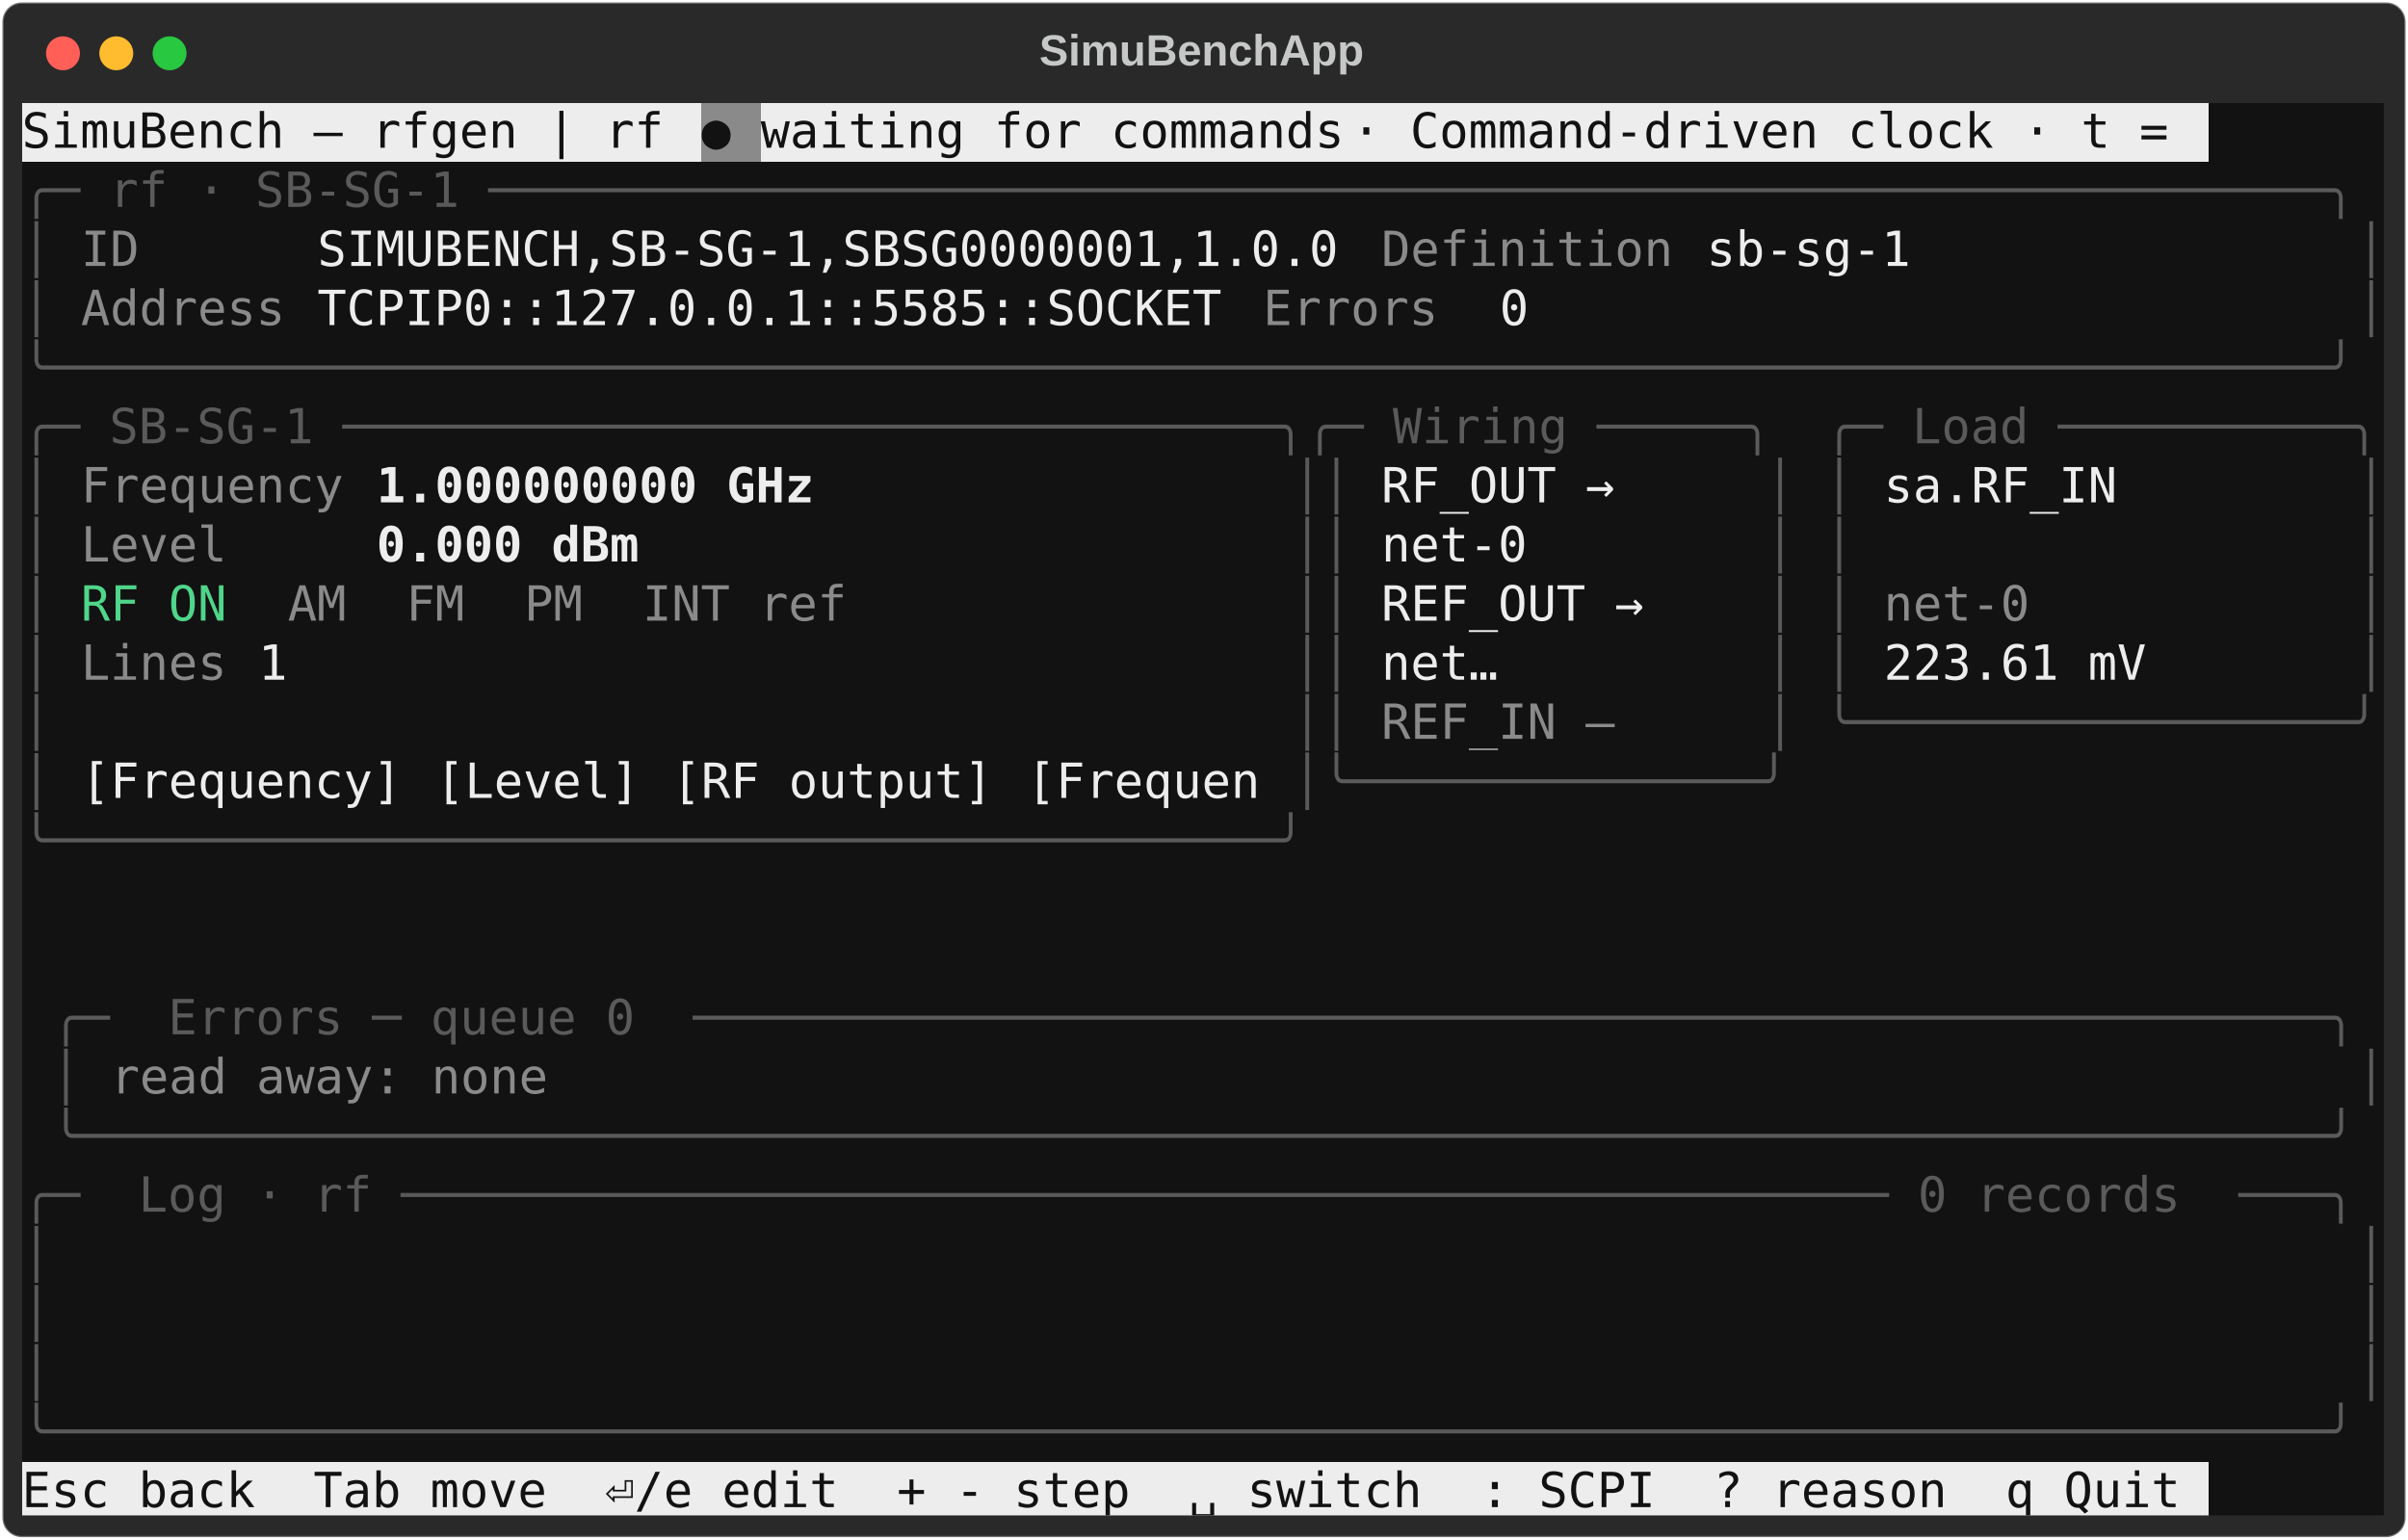
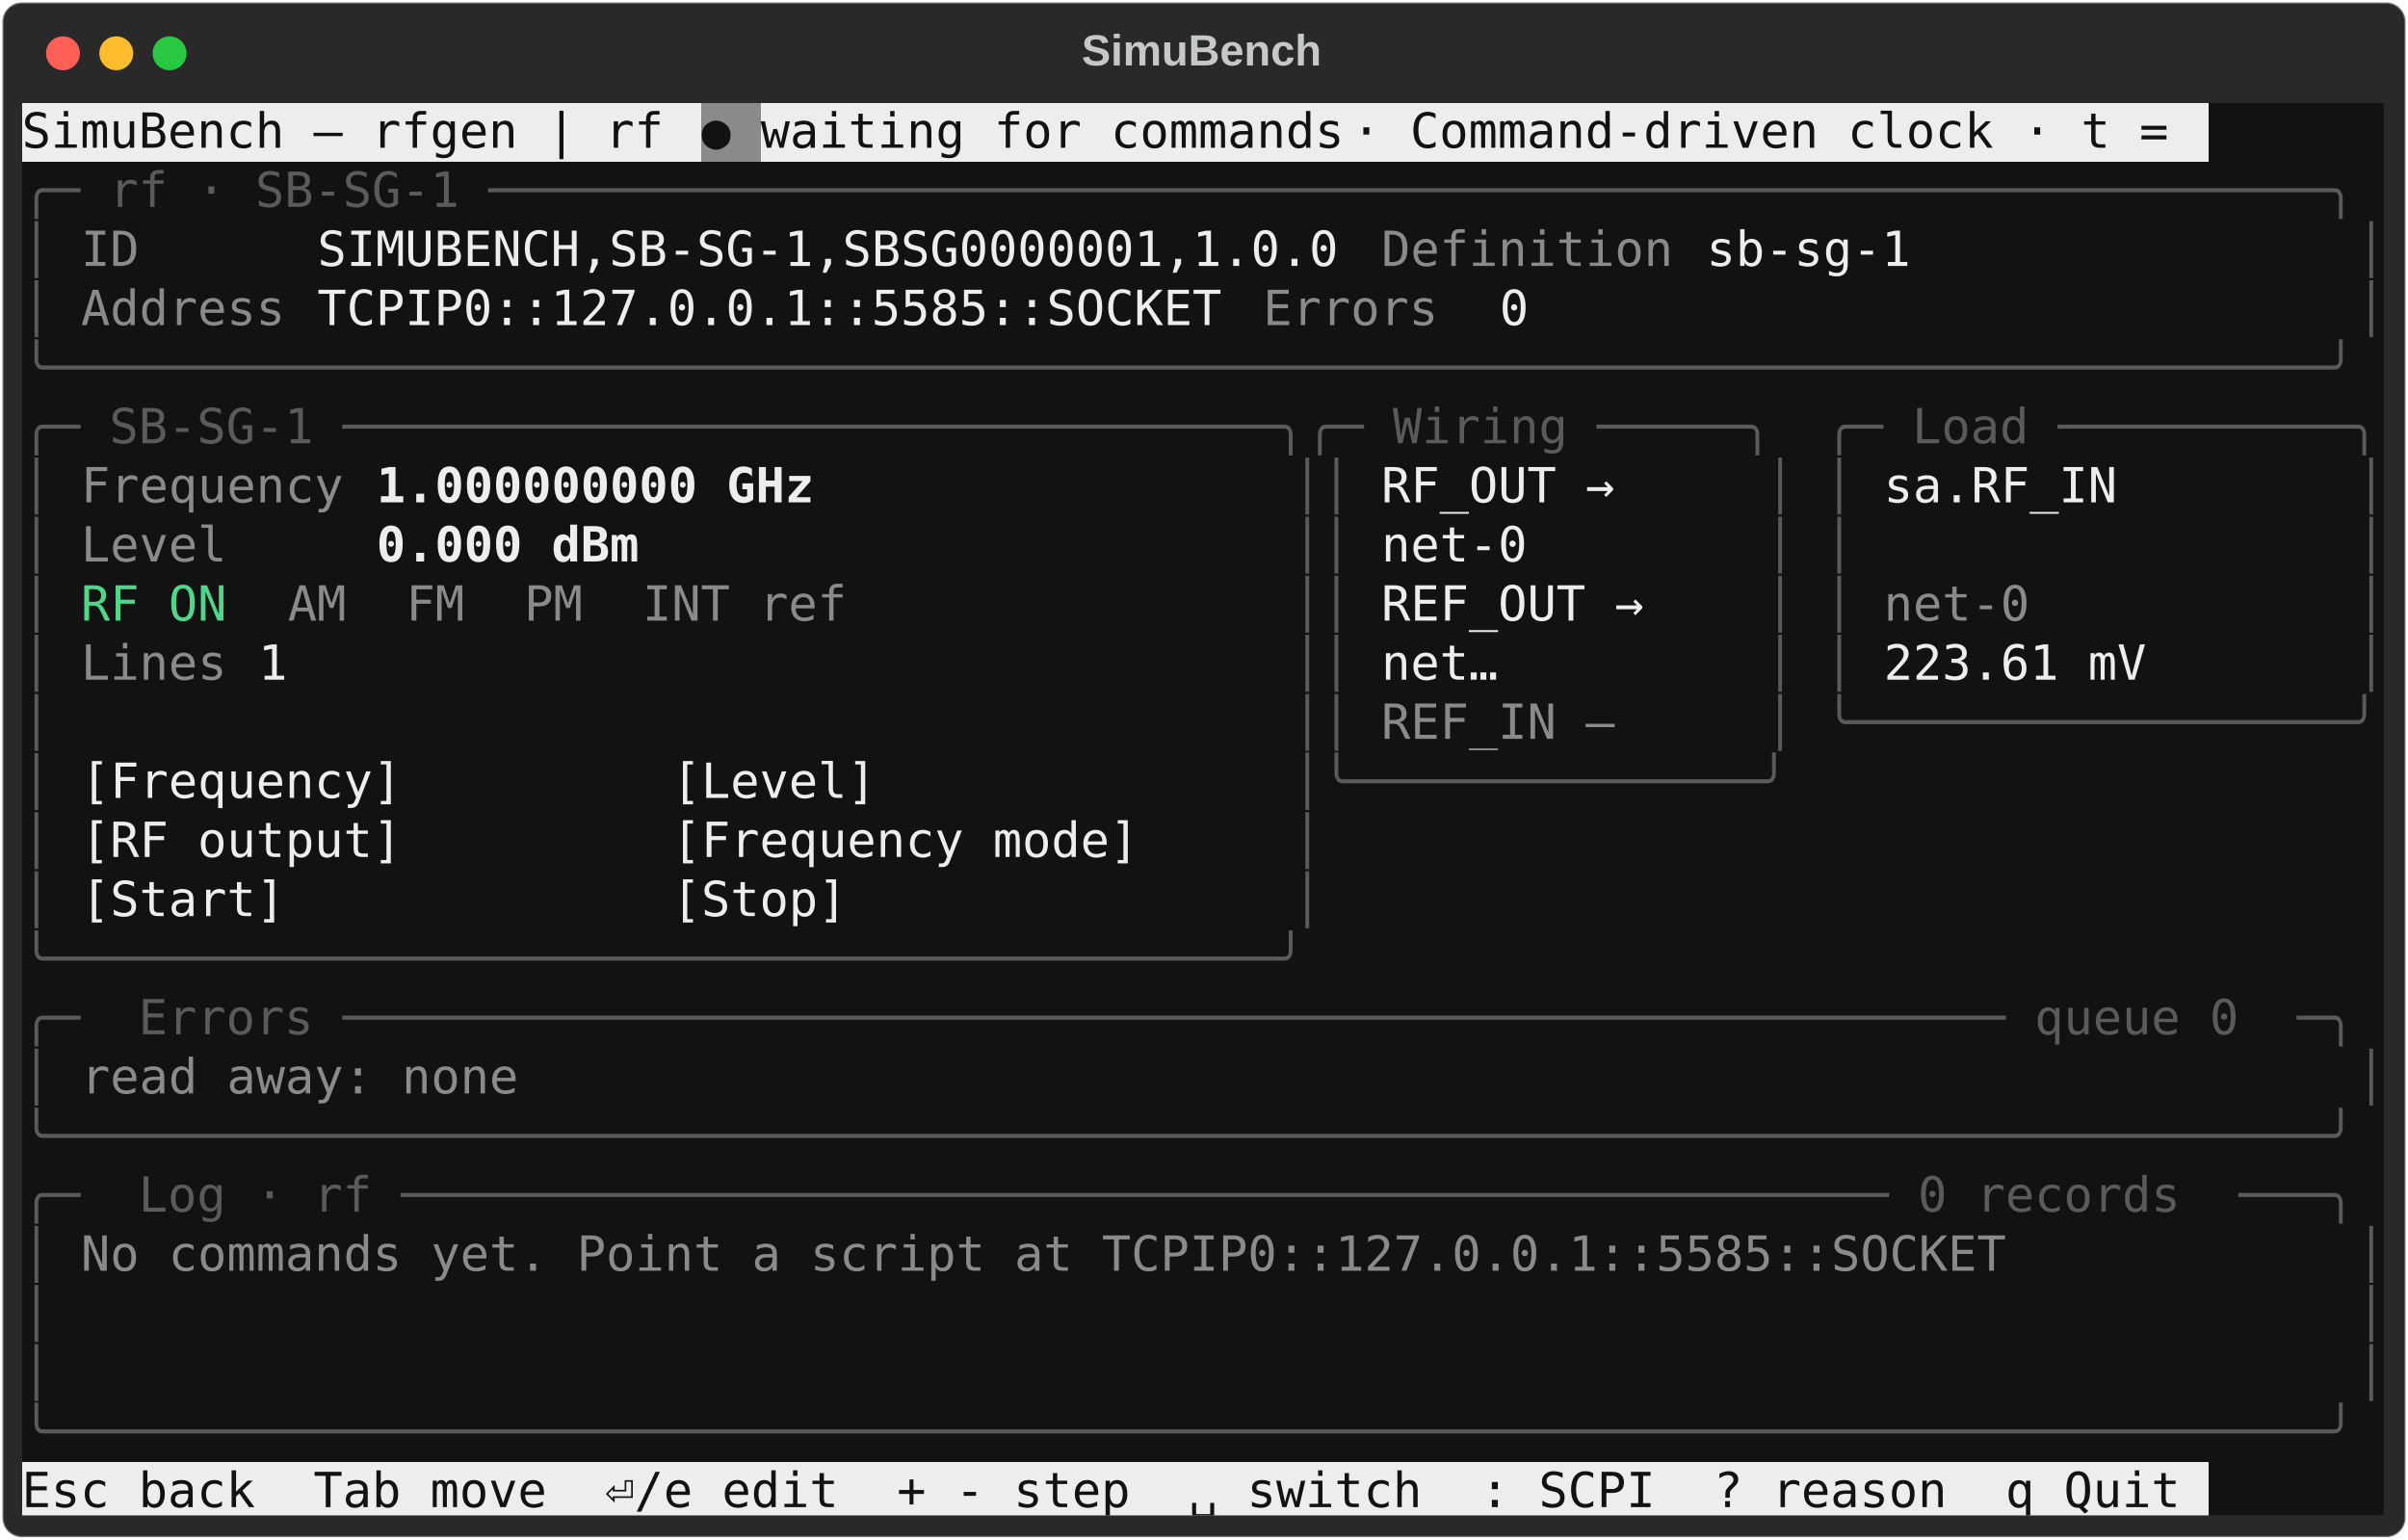
<svg xmlns="http://www.w3.org/2000/svg" class="rich-terminal" viewBox="0 0 994 635.6">
  <style>

    @font-face {
        font-family: "Fira Code";
        src: local("FiraCode-Regular"),
                url("https://cdnjs.cloudflare.com/ajax/libs/firacode/6.2.0/woff2/FiraCode-Regular.woff2") format("woff2"),
                url("https://cdnjs.cloudflare.com/ajax/libs/firacode/6.2.0/woff/FiraCode-Regular.woff") format("woff");
        font-style: normal;
        font-weight: 400;
    }
    @font-face {
        font-family: "Fira Code";
        src: local("FiraCode-Bold"),
                url("https://cdnjs.cloudflare.com/ajax/libs/firacode/6.2.0/woff2/FiraCode-Bold.woff2") format("woff2"),
                url("https://cdnjs.cloudflare.com/ajax/libs/firacode/6.2.0/woff/FiraCode-Bold.woff") format("woff");
        font-style: bold;
        font-weight: 700;
    }

    .terminal-matrix {
        font-family: Fira Code, monospace;
        font-size: 20px;
        line-height: 24.4px;
        font-variant-east-asian: full-width;
    }

    .terminal-title {
        font-size: 18px;
        font-weight: bold;
        font-family: arial;
    }

    .terminal-r1 { fill: #121212 }
.terminal-r2 { fill: #c5c8c6 }
.terminal-r3 { fill: #5a5a5a }
.terminal-r4 { fill: #8a8a8a }
.terminal-r5 { fill: #ededed }
.terminal-r6 { fill: #ededed;font-weight: bold }
.terminal-r7 { fill: #4fd68a }
    </style>
  <defs>
    <clipPath id="terminal-clip-terminal">
      <rect x="0" y="0" width="975.0" height="584.6" />
    </clipPath>
    <clipPath id="terminal-line-0">
      <rect x="0" y="1.5" width="976" height="24.65" />
    </clipPath>
    <clipPath id="terminal-line-1">
      <rect x="0" y="25.9" width="976" height="24.65" />
    </clipPath>
    <clipPath id="terminal-line-2">
      <rect x="0" y="50.3" width="976" height="24.65" />
    </clipPath>
    <clipPath id="terminal-line-3">
      <rect x="0" y="74.7" width="976" height="24.65" />
    </clipPath>
    <clipPath id="terminal-line-4">
      <rect x="0" y="99.1" width="976" height="24.65" />
    </clipPath>
    <clipPath id="terminal-line-5">
      <rect x="0" y="123.5" width="976" height="24.65" />
    </clipPath>
    <clipPath id="terminal-line-6">
      <rect x="0" y="147.9" width="976" height="24.65" />
    </clipPath>
    <clipPath id="terminal-line-7">
      <rect x="0" y="172.3" width="976" height="24.65" />
    </clipPath>
    <clipPath id="terminal-line-8">
      <rect x="0" y="196.7" width="976" height="24.65" />
    </clipPath>
    <clipPath id="terminal-line-9">
      <rect x="0" y="221.1" width="976" height="24.65" />
    </clipPath>
    <clipPath id="terminal-line-10">
      <rect x="0" y="245.5" width="976" height="24.65" />
    </clipPath>
    <clipPath id="terminal-line-11">
      <rect x="0" y="269.9" width="976" height="24.65" />
    </clipPath>
    <clipPath id="terminal-line-12">
      <rect x="0" y="294.3" width="976" height="24.65" />
    </clipPath>
    <clipPath id="terminal-line-13">
      <rect x="0" y="318.7" width="976" height="24.65" />
    </clipPath>
    <clipPath id="terminal-line-14">
      <rect x="0" y="343.1" width="976" height="24.65" />
    </clipPath>
    <clipPath id="terminal-line-15">
      <rect x="0" y="367.5" width="976" height="24.65" />
    </clipPath>
    <clipPath id="terminal-line-16">
      <rect x="0" y="391.9" width="976" height="24.65" />
    </clipPath>
    <clipPath id="terminal-line-17">
      <rect x="0" y="416.3" width="976" height="24.65" />
    </clipPath>
    <clipPath id="terminal-line-18">
      <rect x="0" y="440.7" width="976" height="24.65" />
    </clipPath>
    <clipPath id="terminal-line-19">
      <rect x="0" y="465.1" width="976" height="24.65" />
    </clipPath>
    <clipPath id="terminal-line-20">
      <rect x="0" y="489.5" width="976" height="24.65" />
    </clipPath>
    <clipPath id="terminal-line-21">
      <rect x="0" y="513.9" width="976" height="24.65" />
    </clipPath>
    <clipPath id="terminal-line-22">
      <rect x="0" y="538.3" width="976" height="24.65" />
    </clipPath>
  </defs>
  <rect fill="#292929" stroke="rgba(255,255,255,0.35)" stroke-width="1" x="1" y="1" width="992" height="633.6" rx="8" />
-   <text class="terminal-title" fill="#c5c8c6" text-anchor="middle" x="496" y="27">SimuBenchApp</text>
+   <text class="terminal-title" fill="#c5c8c6" text-anchor="middle" x="496" y="27">SimuBench</text>
  <g transform="translate(26,22)">
    <circle cx="0" cy="0" r="7" fill="#ff5f57" />
    <circle cx="22" cy="0" r="7" fill="#febc2e" />
    <circle cx="44" cy="0" r="7" fill="#28c840" />
  </g>
  <g transform="translate(9, 41)" clip-path="url(#terminal-clip-terminal)">
    <rect fill="#ededed" x="0" y="1.5" width="268.4" height="24.65" shape-rendering="crispEdges" />
    <rect fill="#ededed" x="268.4" y="1.5" width="12.2" height="24.65" shape-rendering="crispEdges" />
    <rect fill="#8a8a8a" x="280.6" y="1.5" width="24.4" height="24.65" shape-rendering="crispEdges" />
    <rect fill="#ededed" x="305" y="1.5" width="244" height="24.65" shape-rendering="crispEdges" />
    <rect fill="#ededed" x="549" y="1.5" width="353.8" height="24.65" shape-rendering="crispEdges" />
    <rect fill="#121212" x="902.8" y="1.5" width="73.2" height="24.65" shape-rendering="crispEdges" />
    <rect fill="#121212" x="0" y="25.9" width="976" height="24.65" shape-rendering="crispEdges" />
    <rect fill="#121212" x="0" y="50.3" width="12.2" height="24.65" shape-rendering="crispEdges" />
    <rect fill="#121212" x="12.2" y="50.3" width="12.2" height="24.65" shape-rendering="crispEdges" />
    <rect fill="#121212" x="24.4" y="50.3" width="97.6" height="24.65" shape-rendering="crispEdges" />
    <rect fill="#121212" x="122" y="50.3" width="439.2" height="24.65" shape-rendering="crispEdges" />
    <rect fill="#121212" x="561.2" y="50.3" width="134.2" height="24.65" shape-rendering="crispEdges" />
    <rect fill="#121212" x="695.4" y="50.3" width="256.2" height="24.65" shape-rendering="crispEdges" />
    <rect fill="#121212" x="951.6" y="50.3" width="12.2" height="24.65" shape-rendering="crispEdges" />
    <rect fill="#121212" x="963.8" y="50.3" width="12.2" height="24.65" shape-rendering="crispEdges" />
    <rect fill="#121212" x="0" y="74.7" width="12.2" height="24.65" shape-rendering="crispEdges" />
    <rect fill="#121212" x="12.2" y="74.7" width="12.2" height="24.65" shape-rendering="crispEdges" />
    <rect fill="#121212" x="24.4" y="74.7" width="97.6" height="24.65" shape-rendering="crispEdges" />
    <rect fill="#121212" x="122" y="74.7" width="390.4" height="24.65" shape-rendering="crispEdges" />
    <rect fill="#121212" x="512.4" y="74.7" width="97.6" height="24.65" shape-rendering="crispEdges" />
    <rect fill="#121212" x="610" y="74.7" width="341.6" height="24.65" shape-rendering="crispEdges" />
    <rect fill="#121212" x="951.6" y="74.7" width="12.2" height="24.65" shape-rendering="crispEdges" />
    <rect fill="#121212" x="963.8" y="74.7" width="12.2" height="24.65" shape-rendering="crispEdges" />
    <rect fill="#121212" x="0" y="99.1" width="976" height="24.65" shape-rendering="crispEdges" />
    <rect fill="#121212" x="0" y="123.5" width="732" height="24.65" shape-rendering="crispEdges" />
    <rect fill="#121212" x="732" y="123.5" width="12.2" height="24.65" shape-rendering="crispEdges" />
    <rect fill="#121212" x="744.2" y="123.5" width="231.8" height="24.65" shape-rendering="crispEdges" />
    <rect fill="#121212" x="0" y="147.9" width="12.2" height="24.65" shape-rendering="crispEdges" />
    <rect fill="#121212" x="12.2" y="147.9" width="12.2" height="24.65" shape-rendering="crispEdges" />
    <rect fill="#121212" x="24.4" y="147.9" width="122" height="24.65" shape-rendering="crispEdges" />
    <rect fill="#121212" x="146.4" y="147.9" width="183" height="24.65" shape-rendering="crispEdges" />
    <rect fill="#121212" x="329.4" y="147.9" width="183" height="24.65" shape-rendering="crispEdges" />
    <rect fill="#121212" x="512.4" y="147.9" width="12.2" height="24.65" shape-rendering="crispEdges" />
    <rect fill="#121212" x="524.6" y="147.9" width="24.4" height="24.65" shape-rendering="crispEdges" />
    <rect fill="#121212" x="549" y="147.9" width="12.2" height="24.65" shape-rendering="crispEdges" />
    <rect fill="#121212" x="561.2" y="147.9" width="97.6" height="24.65" shape-rendering="crispEdges" />
    <rect fill="#121212" x="658.8" y="147.9" width="61" height="24.65" shape-rendering="crispEdges" />
    <rect fill="#121212" x="719.8" y="147.9" width="12.2" height="24.65" shape-rendering="crispEdges" />
    <rect fill="#121212" x="732" y="147.9" width="12.2" height="24.65" shape-rendering="crispEdges" />
    <rect fill="#121212" x="744.2" y="147.9" width="12.2" height="24.65" shape-rendering="crispEdges" />
    <rect fill="#121212" x="756.4" y="147.9" width="12.2" height="24.65" shape-rendering="crispEdges" />
    <rect fill="#121212" x="768.6" y="147.9" width="170.8" height="24.65" shape-rendering="crispEdges" />
    <rect fill="#121212" x="939.4" y="147.9" width="24.4" height="24.65" shape-rendering="crispEdges" />
    <rect fill="#121212" x="963.8" y="147.9" width="12.2" height="24.65" shape-rendering="crispEdges" />
    <rect fill="#121212" x="0" y="172.3" width="12.2" height="24.65" shape-rendering="crispEdges" />
    <rect fill="#121212" x="12.2" y="172.3" width="12.2" height="24.65" shape-rendering="crispEdges" />
    <rect fill="#121212" x="24.4" y="172.3" width="122" height="24.65" shape-rendering="crispEdges" />
    <rect fill="#121212" x="146.4" y="172.3" width="109.8" height="24.65" shape-rendering="crispEdges" />
    <rect fill="#121212" x="256.2" y="172.3" width="256.2" height="24.65" shape-rendering="crispEdges" />
    <rect fill="#121212" x="512.4" y="172.3" width="12.2" height="24.65" shape-rendering="crispEdges" />
    <rect fill="#121212" x="524.6" y="172.3" width="24.4" height="24.65" shape-rendering="crispEdges" />
    <rect fill="#121212" x="549" y="172.3" width="12.2" height="24.65" shape-rendering="crispEdges" />
    <rect fill="#121212" x="561.2" y="172.3" width="61" height="24.65" shape-rendering="crispEdges" />
    <rect fill="#121212" x="622.2" y="172.3" width="97.6" height="24.65" shape-rendering="crispEdges" />
    <rect fill="#121212" x="719.8" y="172.3" width="12.2" height="24.65" shape-rendering="crispEdges" />
    <rect fill="#121212" x="732" y="172.3" width="12.2" height="24.65" shape-rendering="crispEdges" />
    <rect fill="#121212" x="744.2" y="172.3" width="12.2" height="24.65" shape-rendering="crispEdges" />
    <rect fill="#121212" x="756.4" y="172.3" width="12.2" height="24.65" shape-rendering="crispEdges" />
    <rect fill="#121212" x="768.6" y="172.3" width="170.8" height="24.65" shape-rendering="crispEdges" />
    <rect fill="#121212" x="939.4" y="172.3" width="24.4" height="24.65" shape-rendering="crispEdges" />
    <rect fill="#121212" x="963.8" y="172.3" width="12.2" height="24.65" shape-rendering="crispEdges" />
    <rect fill="#121212" x="0" y="196.7" width="12.2" height="24.65" shape-rendering="crispEdges" />
    <rect fill="#121212" x="12.2" y="196.7" width="12.2" height="24.65" shape-rendering="crispEdges" />
    <rect fill="#121212" x="24.4" y="196.7" width="61" height="24.65" shape-rendering="crispEdges" />
    <rect fill="#121212" x="85.4" y="196.7" width="24.4" height="24.65" shape-rendering="crispEdges" />
    <rect fill="#121212" x="109.8" y="196.7" width="24.4" height="24.65" shape-rendering="crispEdges" />
    <rect fill="#121212" x="134.2" y="196.7" width="24.4" height="24.65" shape-rendering="crispEdges" />
    <rect fill="#121212" x="158.6" y="196.7" width="24.4" height="24.65" shape-rendering="crispEdges" />
    <rect fill="#121212" x="183" y="196.7" width="24.4" height="24.65" shape-rendering="crispEdges" />
    <rect fill="#121212" x="207.4" y="196.7" width="24.4" height="24.65" shape-rendering="crispEdges" />
    <rect fill="#121212" x="231.8" y="196.7" width="24.4" height="24.65" shape-rendering="crispEdges" />
    <rect fill="#121212" x="256.2" y="196.7" width="85.4" height="24.65" shape-rendering="crispEdges" />
    <rect fill="#121212" x="341.6" y="196.7" width="170.8" height="24.65" shape-rendering="crispEdges" />
    <rect fill="#121212" x="512.4" y="196.7" width="12.2" height="24.65" shape-rendering="crispEdges" />
    <rect fill="#121212" x="524.6" y="196.7" width="24.4" height="24.65" shape-rendering="crispEdges" />
    <rect fill="#121212" x="549" y="196.7" width="12.2" height="24.65" shape-rendering="crispEdges" />
    <rect fill="#121212" x="561.2" y="196.7" width="109.8" height="24.65" shape-rendering="crispEdges" />
    <rect fill="#121212" x="671" y="196.7" width="48.8" height="24.65" shape-rendering="crispEdges" />
    <rect fill="#121212" x="719.8" y="196.7" width="12.2" height="24.65" shape-rendering="crispEdges" />
    <rect fill="#121212" x="732" y="196.7" width="12.2" height="24.65" shape-rendering="crispEdges" />
    <rect fill="#121212" x="744.2" y="196.7" width="12.2" height="24.65" shape-rendering="crispEdges" />
    <rect fill="#121212" x="756.4" y="196.7" width="12.2" height="24.65" shape-rendering="crispEdges" />
    <rect fill="#121212" x="768.6" y="196.7" width="61" height="24.65" shape-rendering="crispEdges" />
    <rect fill="#121212" x="829.6" y="196.7" width="109.8" height="24.65" shape-rendering="crispEdges" />
    <rect fill="#121212" x="939.4" y="196.7" width="24.4" height="24.65" shape-rendering="crispEdges" />
    <rect fill="#121212" x="963.8" y="196.7" width="12.2" height="24.65" shape-rendering="crispEdges" />
    <rect fill="#121212" x="0" y="221.1" width="12.2" height="24.65" shape-rendering="crispEdges" />
    <rect fill="#121212" x="12.2" y="221.1" width="12.2" height="24.65" shape-rendering="crispEdges" />
    <rect fill="#121212" x="24.4" y="221.1" width="73.2" height="24.65" shape-rendering="crispEdges" />
    <rect fill="#121212" x="97.6" y="221.1" width="414.8" height="24.65" shape-rendering="crispEdges" />
    <rect fill="#121212" x="512.4" y="221.1" width="12.2" height="24.65" shape-rendering="crispEdges" />
    <rect fill="#121212" x="524.6" y="221.1" width="24.4" height="24.65" shape-rendering="crispEdges" />
    <rect fill="#121212" x="549" y="221.1" width="12.2" height="24.65" shape-rendering="crispEdges" />
    <rect fill="#121212" x="561.2" y="221.1" width="48.8" height="24.65" shape-rendering="crispEdges" />
    <rect fill="#121212" x="610" y="221.1" width="109.8" height="24.65" shape-rendering="crispEdges" />
    <rect fill="#121212" x="719.8" y="221.1" width="12.2" height="24.65" shape-rendering="crispEdges" />
    <rect fill="#121212" x="732" y="221.1" width="12.2" height="24.65" shape-rendering="crispEdges" />
    <rect fill="#121212" x="744.2" y="221.1" width="12.2" height="24.65" shape-rendering="crispEdges" />
    <rect fill="#121212" x="756.4" y="221.1" width="12.2" height="24.65" shape-rendering="crispEdges" />
    <rect fill="#121212" x="768.6" y="221.1" width="170.8" height="24.65" shape-rendering="crispEdges" />
    <rect fill="#121212" x="939.4" y="221.1" width="24.4" height="24.65" shape-rendering="crispEdges" />
    <rect fill="#121212" x="963.8" y="221.1" width="12.2" height="24.65" shape-rendering="crispEdges" />
    <rect fill="#121212" x="0" y="245.5" width="12.2" height="24.65" shape-rendering="crispEdges" />
    <rect fill="#121212" x="12.2" y="245.5" width="12.2" height="24.65" shape-rendering="crispEdges" />
    <rect fill="#121212" x="24.4" y="245.5" width="488" height="24.65" shape-rendering="crispEdges" />
    <rect fill="#121212" x="512.4" y="245.5" width="12.2" height="24.65" shape-rendering="crispEdges" />
    <rect fill="#121212" x="524.6" y="245.5" width="24.4" height="24.65" shape-rendering="crispEdges" />
    <rect fill="#121212" x="549" y="245.5" width="12.2" height="24.65" shape-rendering="crispEdges" />
    <rect fill="#121212" x="561.2" y="245.5" width="97.6" height="24.65" shape-rendering="crispEdges" />
    <rect fill="#121212" x="658.8" y="245.5" width="48.8" height="24.65" shape-rendering="crispEdges" />
    <rect fill="#121212" x="707.6" y="245.5" width="12.2" height="24.65" shape-rendering="crispEdges" />
    <rect fill="#121212" x="719.8" y="245.5" width="12.2" height="24.65" shape-rendering="crispEdges" />
    <rect fill="#121212" x="732" y="245.5" width="12.2" height="24.65" shape-rendering="crispEdges" />
    <rect fill="#121212" x="744.2" y="245.5" width="231.8" height="24.65" shape-rendering="crispEdges" />
    <rect fill="#121212" x="0" y="269.9" width="12.2" height="24.65" shape-rendering="crispEdges" />
    <rect fill="#121212" x="12.2" y="269.9" width="12.2" height="24.65" shape-rendering="crispEdges" />
    <rect fill="#121212" x="24.4" y="269.9" width="134.2" height="24.65" shape-rendering="crispEdges" />
-     <rect fill="#121212" x="158.6" y="269.9" width="12.2" height="24.65" shape-rendering="crispEdges" />
-     <rect fill="#121212" x="170.8" y="269.9" width="85.4" height="24.65" shape-rendering="crispEdges" />
-     <rect fill="#121212" x="256.2" y="269.9" width="12.2" height="24.65" shape-rendering="crispEdges" />
-     <rect fill="#121212" x="268.4" y="269.9" width="134.2" height="24.65" shape-rendering="crispEdges" />
-     <rect fill="#121212" x="402.6" y="269.9" width="12.2" height="24.65" shape-rendering="crispEdges" />
-     <rect fill="#121212" x="414.8" y="269.9" width="97.6" height="24.65" shape-rendering="crispEdges" />
-     <rect fill="#121212" x="512.4" y="269.9" width="12.2" height="24.65" shape-rendering="crispEdges" />
+     <rect fill="#121212" x="158.6" y="269.9" width="109.8" height="24.65" shape-rendering="crispEdges" />
+     <rect fill="#121212" x="268.4" y="269.9" width="85.4" height="24.65" shape-rendering="crispEdges" />
+     <rect fill="#121212" x="353.8" y="269.9" width="170.8" height="24.65" shape-rendering="crispEdges" />
    <rect fill="#121212" x="524.6" y="269.9" width="207.4" height="24.65" shape-rendering="crispEdges" />
    <rect fill="#121212" x="732" y="269.9" width="244" height="24.65" shape-rendering="crispEdges" />
-     <rect fill="#121212" x="0" y="294.3" width="536.8" height="24.65" shape-rendering="crispEdges" />
+     <rect fill="#121212" x="0" y="294.3" width="12.2" height="24.65" shape-rendering="crispEdges" />
+     <rect fill="#121212" x="12.2" y="294.3" width="12.2" height="24.65" shape-rendering="crispEdges" />
+     <rect fill="#121212" x="24.4" y="294.3" width="134.2" height="24.65" shape-rendering="crispEdges" />
+     <rect fill="#121212" x="158.6" y="294.3" width="109.8" height="24.65" shape-rendering="crispEdges" />
+     <rect fill="#121212" x="268.4" y="294.3" width="195.2" height="24.65" shape-rendering="crispEdges" />
+     <rect fill="#121212" x="463.6" y="294.3" width="61" height="24.65" shape-rendering="crispEdges" />
+     <rect fill="#121212" x="524.6" y="294.3" width="12.2" height="24.65" shape-rendering="crispEdges" />
    <rect fill="#121212" x="536.8" y="294.3" width="439.2" height="24.65" shape-rendering="crispEdges" />
-     <rect fill="#121212" x="0" y="318.7" width="976" height="24.65" shape-rendering="crispEdges" />
-     <rect fill="#121212" x="0" y="343.1" width="976" height="24.65" shape-rendering="crispEdges" />
-     <rect fill="#121212" x="0" y="367.5" width="12.2" height="24.65" shape-rendering="crispEdges" />
-     <rect fill="#121212" x="12.2" y="367.5" width="963.8" height="24.65" shape-rendering="crispEdges" />
+     <rect fill="#121212" x="0" y="318.7" width="12.2" height="24.65" shape-rendering="crispEdges" />
+     <rect fill="#121212" x="12.2" y="318.7" width="12.2" height="24.65" shape-rendering="crispEdges" />
+     <rect fill="#121212" x="24.4" y="318.7" width="85.4" height="24.65" shape-rendering="crispEdges" />
+     <rect fill="#121212" x="109.8" y="318.7" width="158.6" height="24.65" shape-rendering="crispEdges" />
+     <rect fill="#121212" x="268.4" y="318.7" width="73.2" height="24.65" shape-rendering="crispEdges" />
+     <rect fill="#121212" x="341.6" y="318.7" width="183" height="24.65" shape-rendering="crispEdges" />
+     <rect fill="#121212" x="524.6" y="318.7" width="12.2" height="24.65" shape-rendering="crispEdges" />
+     <rect fill="#121212" x="536.8" y="318.7" width="439.2" height="24.65" shape-rendering="crispEdges" />
+     <rect fill="#121212" x="0" y="343.1" width="536.8" height="24.65" shape-rendering="crispEdges" />
+     <rect fill="#121212" x="536.8" y="343.1" width="439.2" height="24.65" shape-rendering="crispEdges" />
+     <rect fill="#121212" x="0" y="367.5" width="976" height="24.65" shape-rendering="crispEdges" />
    <rect fill="#121212" x="0" y="391.9" width="12.2" height="24.65" shape-rendering="crispEdges" />
    <rect fill="#121212" x="12.2" y="391.9" width="12.2" height="24.65" shape-rendering="crispEdges" />
-     <rect fill="#121212" x="24.4" y="391.9" width="12.2" height="24.65" shape-rendering="crispEdges" />
-     <rect fill="#121212" x="36.6" y="391.9" width="183" height="24.65" shape-rendering="crispEdges" />
-     <rect fill="#121212" x="219.6" y="391.9" width="61" height="24.65" shape-rendering="crispEdges" />
-     <rect fill="#121212" x="280.6" y="391.9" width="683.2" height="24.65" shape-rendering="crispEdges" />
+     <rect fill="#121212" x="24.4" y="391.9" width="183" height="24.65" shape-rendering="crispEdges" />
+     <rect fill="#121212" x="207.4" y="391.9" width="744.2" height="24.65" shape-rendering="crispEdges" />
+     <rect fill="#121212" x="951.6" y="391.9" width="12.2" height="24.65" shape-rendering="crispEdges" />
    <rect fill="#121212" x="963.8" y="391.9" width="12.2" height="24.65" shape-rendering="crispEdges" />
-     <rect fill="#121212" x="0" y="416.3" width="12.2" height="24.65" shape-rendering="crispEdges" />
-     <rect fill="#121212" x="12.2" y="416.3" width="963.8" height="24.65" shape-rendering="crispEdges" />
+     <rect fill="#121212" x="0" y="416.3" width="976" height="24.65" shape-rendering="crispEdges" />
    <rect fill="#121212" x="0" y="440.7" width="976" height="24.65" shape-rendering="crispEdges" />
    <rect fill="#121212" x="0" y="465.1" width="12.2" height="24.65" shape-rendering="crispEdges" />
    <rect fill="#121212" x="12.2" y="465.1" width="12.2" height="24.65" shape-rendering="crispEdges" />
-     <rect fill="#121212" x="24.4" y="465.1" width="0" height="24.65" shape-rendering="crispEdges" />
-     <rect fill="#121212" x="24.4" y="465.1" width="939.4" height="24.65" shape-rendering="crispEdges" />
+     <rect fill="#121212" x="24.4" y="465.1" width="805.2" height="24.65" shape-rendering="crispEdges" />
+     <rect fill="#121212" x="829.6" y="465.1" width="134.2" height="24.65" shape-rendering="crispEdges" />
    <rect fill="#121212" x="963.8" y="465.1" width="12.2" height="24.65" shape-rendering="crispEdges" />
    <rect fill="#121212" x="0" y="489.5" width="12.2" height="24.65" shape-rendering="crispEdges" />
    <rect fill="#121212" x="12.2" y="489.5" width="951.6" height="24.65" shape-rendering="crispEdges" />
    <rect fill="#121212" x="963.8" y="489.5" width="12.2" height="24.65" shape-rendering="crispEdges" />
    <rect fill="#121212" x="0" y="513.9" width="12.2" height="24.65" shape-rendering="crispEdges" />
    <rect fill="#121212" x="12.2" y="513.9" width="951.6" height="24.65" shape-rendering="crispEdges" />
    <rect fill="#121212" x="963.8" y="513.9" width="12.2" height="24.65" shape-rendering="crispEdges" />
    <rect fill="#121212" x="0" y="538.3" width="976" height="24.65" shape-rendering="crispEdges" />
    <rect fill="#ededed" x="0" y="562.7" width="902.8" height="24.65" shape-rendering="crispEdges" />
    <rect fill="#121212" x="902.8" y="562.7" width="73.2" height="24.65" shape-rendering="crispEdges" />
    <g class="terminal-matrix">
      <text class="terminal-r1" x="0" y="20" textLength="268.4" clip-path="url(#terminal-line-0)">SimuBench — rfgen | rf</text>
      <text class="terminal-r1" x="280.6" y="20" textLength="24.4" clip-path="url(#terminal-line-0)">● </text>
      <text class="terminal-r1" x="305" y="20" textLength="244" clip-path="url(#terminal-line-0)">waiting for commands</text>
      <text class="terminal-r1" x="549" y="20" textLength="353.8" clip-path="url(#terminal-line-0)"> · Command-driven clock · t =</text>
      <text class="terminal-r2" x="976" y="20" textLength="12.2" clip-path="url(#terminal-line-0)">
</text>
      <text class="terminal-r3" x="0" y="44.4" textLength="976" clip-path="url(#terminal-line-1)">╭─ rf · SB-SG-1 ───────────────────────────────────────────────────────────────╮</text>
      <text class="terminal-r2" x="976" y="44.4" textLength="12.2" clip-path="url(#terminal-line-1)">
</text>
      <text class="terminal-r3" x="0" y="68.8" textLength="12.2" clip-path="url(#terminal-line-2)">│</text>
      <text class="terminal-r4" x="24.4" y="68.8" textLength="97.6" clip-path="url(#terminal-line-2)">ID      </text>
      <text class="terminal-r5" x="122" y="68.8" textLength="439.2" clip-path="url(#terminal-line-2)">SIMUBENCH,SB-SG-1,SBSG0000001,1.0.0 </text>
      <text class="terminal-r4" x="561.2" y="68.8" textLength="134.2" clip-path="url(#terminal-line-2)">Definition </text>
      <text class="terminal-r5" x="695.4" y="68.8" textLength="256.2" clip-path="url(#terminal-line-2)">sb-sg-1              </text>
      <text class="terminal-r3" x="963.8" y="68.8" textLength="12.2" clip-path="url(#terminal-line-2)">│</text>
      <text class="terminal-r2" x="976" y="68.8" textLength="12.2" clip-path="url(#terminal-line-2)">
</text>
      <text class="terminal-r3" x="0" y="93.2" textLength="12.2" clip-path="url(#terminal-line-3)">│</text>
      <text class="terminal-r4" x="24.4" y="93.2" textLength="97.6" clip-path="url(#terminal-line-3)">Address </text>
      <text class="terminal-r5" x="122" y="93.2" textLength="390.4" clip-path="url(#terminal-line-3)">TCPIP0::127.0.0.1::5585::SOCKET </text>
      <text class="terminal-r4" x="512.4" y="93.2" textLength="97.6" clip-path="url(#terminal-line-3)">Errors  </text>
      <text class="terminal-r5" x="610" y="93.2" textLength="341.6" clip-path="url(#terminal-line-3)">0                           </text>
      <text class="terminal-r3" x="963.8" y="93.2" textLength="12.2" clip-path="url(#terminal-line-3)">│</text>
      <text class="terminal-r2" x="976" y="93.2" textLength="12.2" clip-path="url(#terminal-line-3)">
</text>
      <text class="terminal-r3" x="0" y="117.6" textLength="976" clip-path="url(#terminal-line-4)">╰──────────────────────────────────────────────────────────────────────────────╯</text>
      <text class="terminal-r2" x="976" y="117.6" textLength="12.2" clip-path="url(#terminal-line-4)">
</text>
      <text class="terminal-r3" x="0" y="142" textLength="732" clip-path="url(#terminal-line-5)">╭─ SB-SG-1 ────────────────────────────────╮╭─ Wiring ─────╮</text>
      <text class="terminal-r3" x="744.2" y="142" textLength="231.8" clip-path="url(#terminal-line-5)">╭─ Load ──────────╮</text>
      <text class="terminal-r2" x="976" y="142" textLength="12.2" clip-path="url(#terminal-line-5)">
</text>
      <text class="terminal-r3" x="0" y="166.4" textLength="12.2" clip-path="url(#terminal-line-6)">│</text>
      <text class="terminal-r4" x="24.4" y="166.4" textLength="122" clip-path="url(#terminal-line-6)">Frequency </text>
      <text class="terminal-r6" x="146.4" y="166.4" textLength="183" clip-path="url(#terminal-line-6)">1.000000000 GHz</text>
      <text class="terminal-r3" x="524.6" y="166.4" textLength="24.4" clip-path="url(#terminal-line-6)">││</text>
      <text class="terminal-r5" x="561.2" y="166.4" textLength="97.6" clip-path="url(#terminal-line-6)">RF_OUT →</text>
      <text class="terminal-r3" x="719.8" y="166.4" textLength="12.2" clip-path="url(#terminal-line-6)">│</text>
      <text class="terminal-r3" x="744.2" y="166.4" textLength="12.2" clip-path="url(#terminal-line-6)">│</text>
      <text class="terminal-r5" x="768.6" y="166.4" textLength="170.8" clip-path="url(#terminal-line-6)">sa.RF_IN      </text>
      <text class="terminal-r3" x="963.8" y="166.4" textLength="12.2" clip-path="url(#terminal-line-6)">│</text>
      <text class="terminal-r2" x="976" y="166.4" textLength="12.2" clip-path="url(#terminal-line-6)">
</text>
      <text class="terminal-r3" x="0" y="190.8" textLength="12.2" clip-path="url(#terminal-line-7)">│</text>
      <text class="terminal-r4" x="24.4" y="190.8" textLength="122" clip-path="url(#terminal-line-7)">Level     </text>
      <text class="terminal-r6" x="146.4" y="190.8" textLength="109.8" clip-path="url(#terminal-line-7)">0.000 dBm</text>
      <text class="terminal-r3" x="524.6" y="190.8" textLength="24.4" clip-path="url(#terminal-line-7)">││</text>
      <text class="terminal-r5" x="561.2" y="190.8" textLength="61" clip-path="url(#terminal-line-7)">net-0</text>
      <text class="terminal-r3" x="719.8" y="190.8" textLength="12.2" clip-path="url(#terminal-line-7)">│</text>
      <text class="terminal-r3" x="744.2" y="190.8" textLength="12.2" clip-path="url(#terminal-line-7)">│</text>
      <text class="terminal-r3" x="963.8" y="190.8" textLength="12.2" clip-path="url(#terminal-line-7)">│</text>
      <text class="terminal-r2" x="976" y="190.8" textLength="12.2" clip-path="url(#terminal-line-7)">
</text>
      <text class="terminal-r3" x="0" y="215.2" textLength="12.2" clip-path="url(#terminal-line-8)">│</text>
      <text class="terminal-r7" x="24.4" y="215.2" textLength="61" clip-path="url(#terminal-line-8)">RF ON</text>
      <text class="terminal-r4" x="109.8" y="215.2" textLength="24.4" clip-path="url(#terminal-line-8)">AM</text>
      <text class="terminal-r4" x="158.6" y="215.2" textLength="24.4" clip-path="url(#terminal-line-8)">FM</text>
      <text class="terminal-r4" x="207.4" y="215.2" textLength="24.4" clip-path="url(#terminal-line-8)">PM</text>
      <text class="terminal-r4" x="256.2" y="215.2" textLength="85.4" clip-path="url(#terminal-line-8)">INT ref</text>
      <text class="terminal-r3" x="524.6" y="215.2" textLength="24.4" clip-path="url(#terminal-line-8)">││</text>
      <text class="terminal-r5" x="561.2" y="215.2" textLength="109.8" clip-path="url(#terminal-line-8)">REF_OUT →</text>
      <text class="terminal-r3" x="719.8" y="215.2" textLength="12.2" clip-path="url(#terminal-line-8)">│</text>
      <text class="terminal-r3" x="744.2" y="215.2" textLength="12.2" clip-path="url(#terminal-line-8)">│</text>
      <text class="terminal-r4" x="768.6" y="215.2" textLength="61" clip-path="url(#terminal-line-8)">net-0</text>
      <text class="terminal-r3" x="963.8" y="215.2" textLength="12.2" clip-path="url(#terminal-line-8)">│</text>
      <text class="terminal-r2" x="976" y="215.2" textLength="12.2" clip-path="url(#terminal-line-8)">
</text>
      <text class="terminal-r3" x="0" y="239.6" textLength="12.2" clip-path="url(#terminal-line-9)">│</text>
      <text class="terminal-r4" x="24.4" y="239.6" textLength="73.2" clip-path="url(#terminal-line-9)">Lines </text>
      <text class="terminal-r5" x="97.6" y="239.6" textLength="414.8" clip-path="url(#terminal-line-9)">1                                 </text>
      <text class="terminal-r3" x="524.6" y="239.6" textLength="24.4" clip-path="url(#terminal-line-9)">││</text>
      <text class="terminal-r5" x="561.2" y="239.6" textLength="48.8" clip-path="url(#terminal-line-9)">net…</text>
      <text class="terminal-r3" x="719.8" y="239.6" textLength="12.2" clip-path="url(#terminal-line-9)">│</text>
      <text class="terminal-r3" x="744.2" y="239.6" textLength="12.2" clip-path="url(#terminal-line-9)">│</text>
      <text class="terminal-r5" x="768.6" y="239.6" textLength="170.8" clip-path="url(#terminal-line-9)">223.61 mV     </text>
      <text class="terminal-r3" x="963.8" y="239.6" textLength="12.2" clip-path="url(#terminal-line-9)">│</text>
      <text class="terminal-r2" x="976" y="239.6" textLength="12.2" clip-path="url(#terminal-line-9)">
</text>
      <text class="terminal-r3" x="0" y="264" textLength="12.2" clip-path="url(#terminal-line-10)">│</text>
      <text class="terminal-r3" x="524.6" y="264" textLength="24.4" clip-path="url(#terminal-line-10)">││</text>
      <text class="terminal-r4" x="561.2" y="264" textLength="97.6" clip-path="url(#terminal-line-10)">REF_IN —</text>
      <text class="terminal-r3" x="719.8" y="264" textLength="12.2" clip-path="url(#terminal-line-10)">│</text>
      <text class="terminal-r3" x="744.2" y="264" textLength="231.8" clip-path="url(#terminal-line-10)">╰─────────────────╯</text>
      <text class="terminal-r2" x="976" y="264" textLength="12.2" clip-path="url(#terminal-line-10)">
</text>
      <text class="terminal-r3" x="0" y="288.4" textLength="12.2" clip-path="url(#terminal-line-11)">│</text>
      <text class="terminal-r5" x="24.4" y="288.4" textLength="134.2" clip-path="url(#terminal-line-11)">[Frequency]</text>
-       <text class="terminal-r5" x="170.8" y="288.4" textLength="85.4" clip-path="url(#terminal-line-11)">[Level]</text>
-       <text class="terminal-r5" x="268.4" y="288.4" textLength="134.2" clip-path="url(#terminal-line-11)">[RF output]</text>
-       <text class="terminal-r5" x="414.8" y="288.4" textLength="97.6" clip-path="url(#terminal-line-11)">[Frequen</text>
+       <text class="terminal-r5" x="268.4" y="288.4" textLength="85.4" clip-path="url(#terminal-line-11)">[Level]</text>
      <text class="terminal-r3" x="524.6" y="288.4" textLength="207.4" clip-path="url(#terminal-line-11)">│╰──────────────╯</text>
      <text class="terminal-r2" x="976" y="288.4" textLength="12.2" clip-path="url(#terminal-line-11)">
</text>
-       <text class="terminal-r3" x="0" y="312.8" textLength="536.8" clip-path="url(#terminal-line-12)">╰──────────────────────────────────────────╯</text>
+       <text class="terminal-r3" x="0" y="312.8" textLength="12.2" clip-path="url(#terminal-line-12)">│</text>
+       <text class="terminal-r5" x="24.4" y="312.8" textLength="134.2" clip-path="url(#terminal-line-12)">[RF output]</text>
+       <text class="terminal-r5" x="268.4" y="312.8" textLength="195.2" clip-path="url(#terminal-line-12)">[Frequency mode]</text>
+       <text class="terminal-r3" x="524.6" y="312.8" textLength="12.2" clip-path="url(#terminal-line-12)">│</text>
      <text class="terminal-r2" x="976" y="312.8" textLength="12.2" clip-path="url(#terminal-line-12)">
</text>
+       <text class="terminal-r3" x="0" y="337.2" textLength="12.2" clip-path="url(#terminal-line-13)">│</text>
+       <text class="terminal-r5" x="24.4" y="337.2" textLength="85.4" clip-path="url(#terminal-line-13)">[Start]</text>
+       <text class="terminal-r5" x="268.4" y="337.2" textLength="73.2" clip-path="url(#terminal-line-13)">[Stop]</text>
+       <text class="terminal-r3" x="524.6" y="337.2" textLength="12.2" clip-path="url(#terminal-line-13)">│</text>
      <text class="terminal-r2" x="976" y="337.2" textLength="12.2" clip-path="url(#terminal-line-13)">
</text>
+       <text class="terminal-r3" x="0" y="361.6" textLength="536.8" clip-path="url(#terminal-line-14)">╰──────────────────────────────────────────╯</text>
      <text class="terminal-r2" x="976" y="361.6" textLength="12.2" clip-path="url(#terminal-line-14)">
</text>
-       <text class="terminal-r3" x="12.2" y="386" textLength="963.8" clip-path="url(#terminal-line-15)">╭─  Errors ─ queue 0  ────────────────────────────────────────────────────────╮</text>
+       <text class="terminal-r3" x="0" y="386" textLength="976" clip-path="url(#terminal-line-15)">╭─  Errors ───────────────────────────────────────────────────────── queue 0  ─╮</text>
      <text class="terminal-r2" x="976" y="386" textLength="12.2" clip-path="url(#terminal-line-15)">
</text>
-       <text class="terminal-r3" x="12.2" y="410.4" textLength="12.2" clip-path="url(#terminal-line-16)">│</text>
-       <text class="terminal-r4" x="36.6" y="410.4" textLength="183" clip-path="url(#terminal-line-16)">read away: none</text>
+       <text class="terminal-r3" x="0" y="410.4" textLength="12.2" clip-path="url(#terminal-line-16)">│</text>
+       <text class="terminal-r4" x="24.4" y="410.4" textLength="183" clip-path="url(#terminal-line-16)">read away: none</text>
      <text class="terminal-r3" x="963.8" y="410.4" textLength="12.2" clip-path="url(#terminal-line-16)">│</text>
      <text class="terminal-r2" x="976" y="410.4" textLength="12.2" clip-path="url(#terminal-line-16)">
</text>
-       <text class="terminal-r3" x="12.2" y="434.8" textLength="963.8" clip-path="url(#terminal-line-17)">╰─────────────────────────────────────────────────────────────────────────────╯</text>
+       <text class="terminal-r3" x="0" y="434.8" textLength="976" clip-path="url(#terminal-line-17)">╰──────────────────────────────────────────────────────────────────────────────╯</text>
      <text class="terminal-r2" x="976" y="434.8" textLength="12.2" clip-path="url(#terminal-line-17)">
</text>
      <text class="terminal-r3" x="0" y="459.2" textLength="976" clip-path="url(#terminal-line-18)">╭─  Log · rf ─────────────────────────────────────────────────── 0 records  ───╮</text>
      <text class="terminal-r2" x="976" y="459.2" textLength="12.2" clip-path="url(#terminal-line-18)">
</text>
      <text class="terminal-r3" x="0" y="483.6" textLength="12.2" clip-path="url(#terminal-line-19)">│</text>
+       <text class="terminal-r4" x="24.4" y="483.6" textLength="805.2" clip-path="url(#terminal-line-19)">No commands yet. Point a script at TCPIP0::127.0.0.1::5585::SOCKET</text>
      <text class="terminal-r3" x="963.8" y="483.6" textLength="12.2" clip-path="url(#terminal-line-19)">│</text>
      <text class="terminal-r2" x="976" y="483.6" textLength="12.2" clip-path="url(#terminal-line-19)">
</text>
      <text class="terminal-r3" x="0" y="508" textLength="12.2" clip-path="url(#terminal-line-20)">│</text>
      <text class="terminal-r3" x="963.8" y="508" textLength="12.2" clip-path="url(#terminal-line-20)">│</text>
      <text class="terminal-r2" x="976" y="508" textLength="12.2" clip-path="url(#terminal-line-20)">
</text>
      <text class="terminal-r3" x="0" y="532.4" textLength="12.2" clip-path="url(#terminal-line-21)">│</text>
      <text class="terminal-r3" x="963.8" y="532.4" textLength="12.2" clip-path="url(#terminal-line-21)">│</text>
      <text class="terminal-r2" x="976" y="532.4" textLength="12.2" clip-path="url(#terminal-line-21)">
</text>
      <text class="terminal-r3" x="0" y="556.8" textLength="976" clip-path="url(#terminal-line-22)">╰──────────────────────────────────────────────────────────────────────────────╯</text>
      <text class="terminal-r2" x="976" y="556.8" textLength="12.2" clip-path="url(#terminal-line-22)">
</text>
      <text class="terminal-r1" x="0" y="581.2" textLength="902.8" clip-path="url(#terminal-line-23)">Esc back  Tab move  ⏎/e edit  + - step  ␣ switch  : SCPI  ? reason  q Quit</text>
    </g>
  </g>
</svg>
